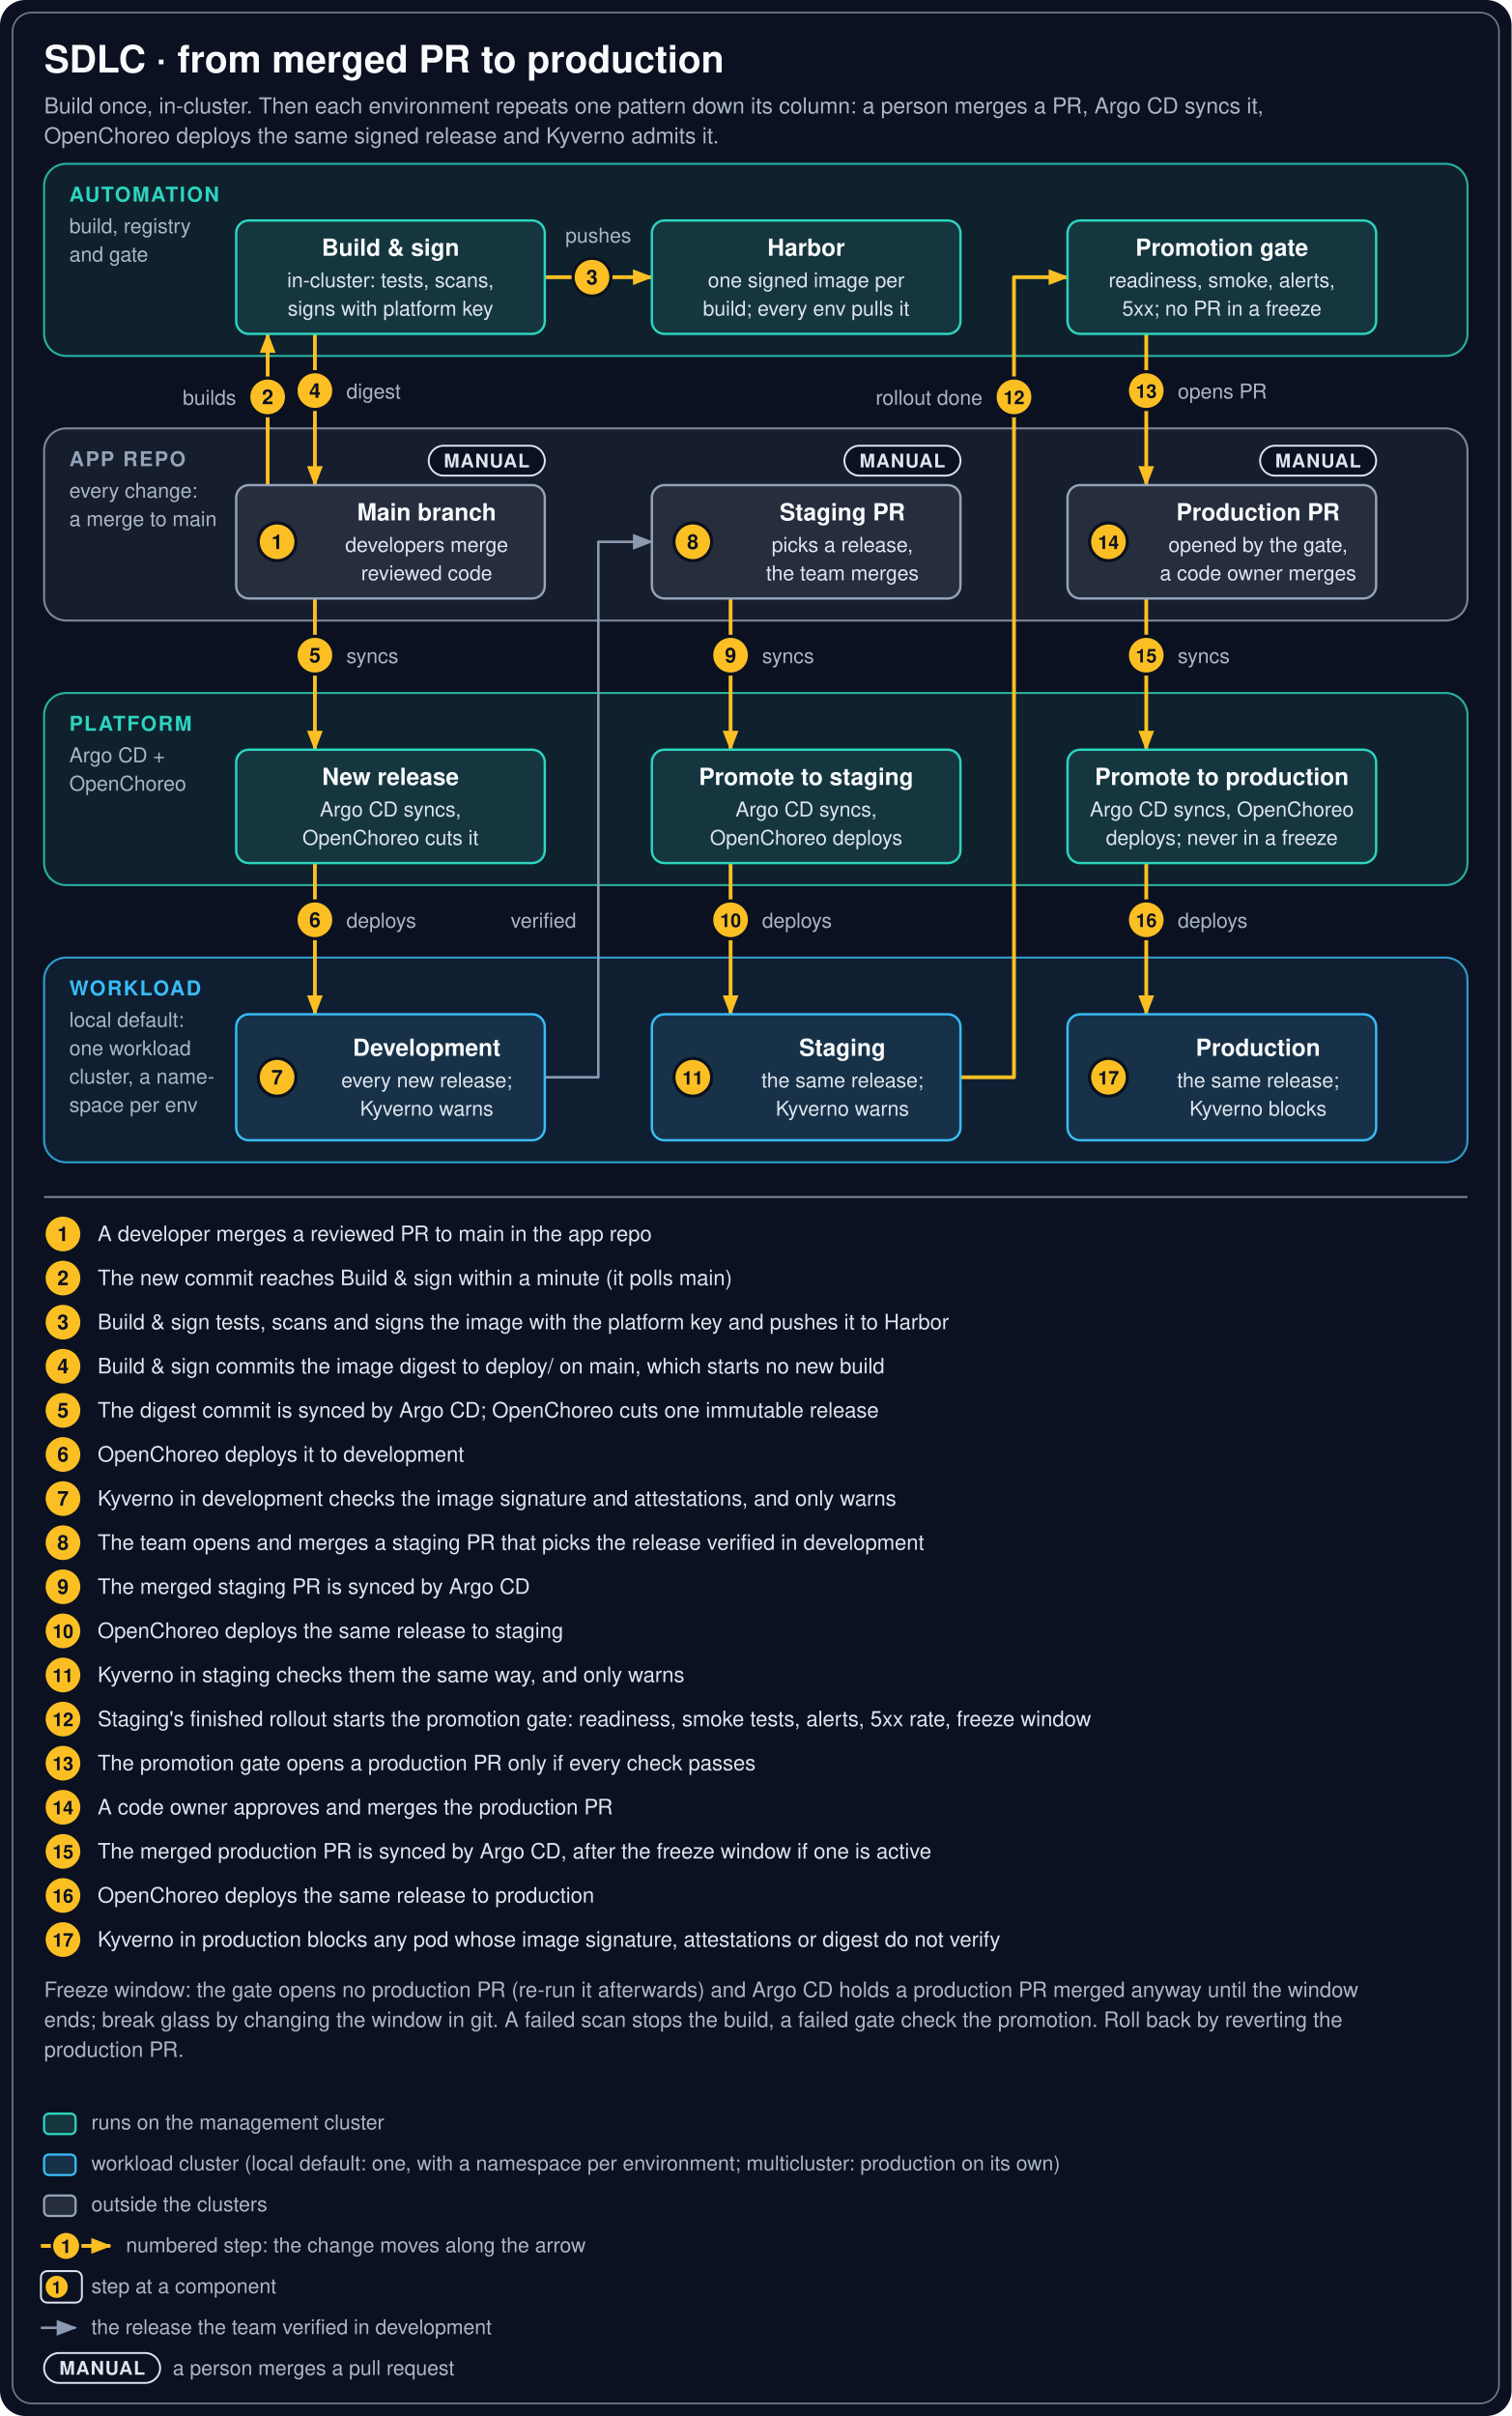
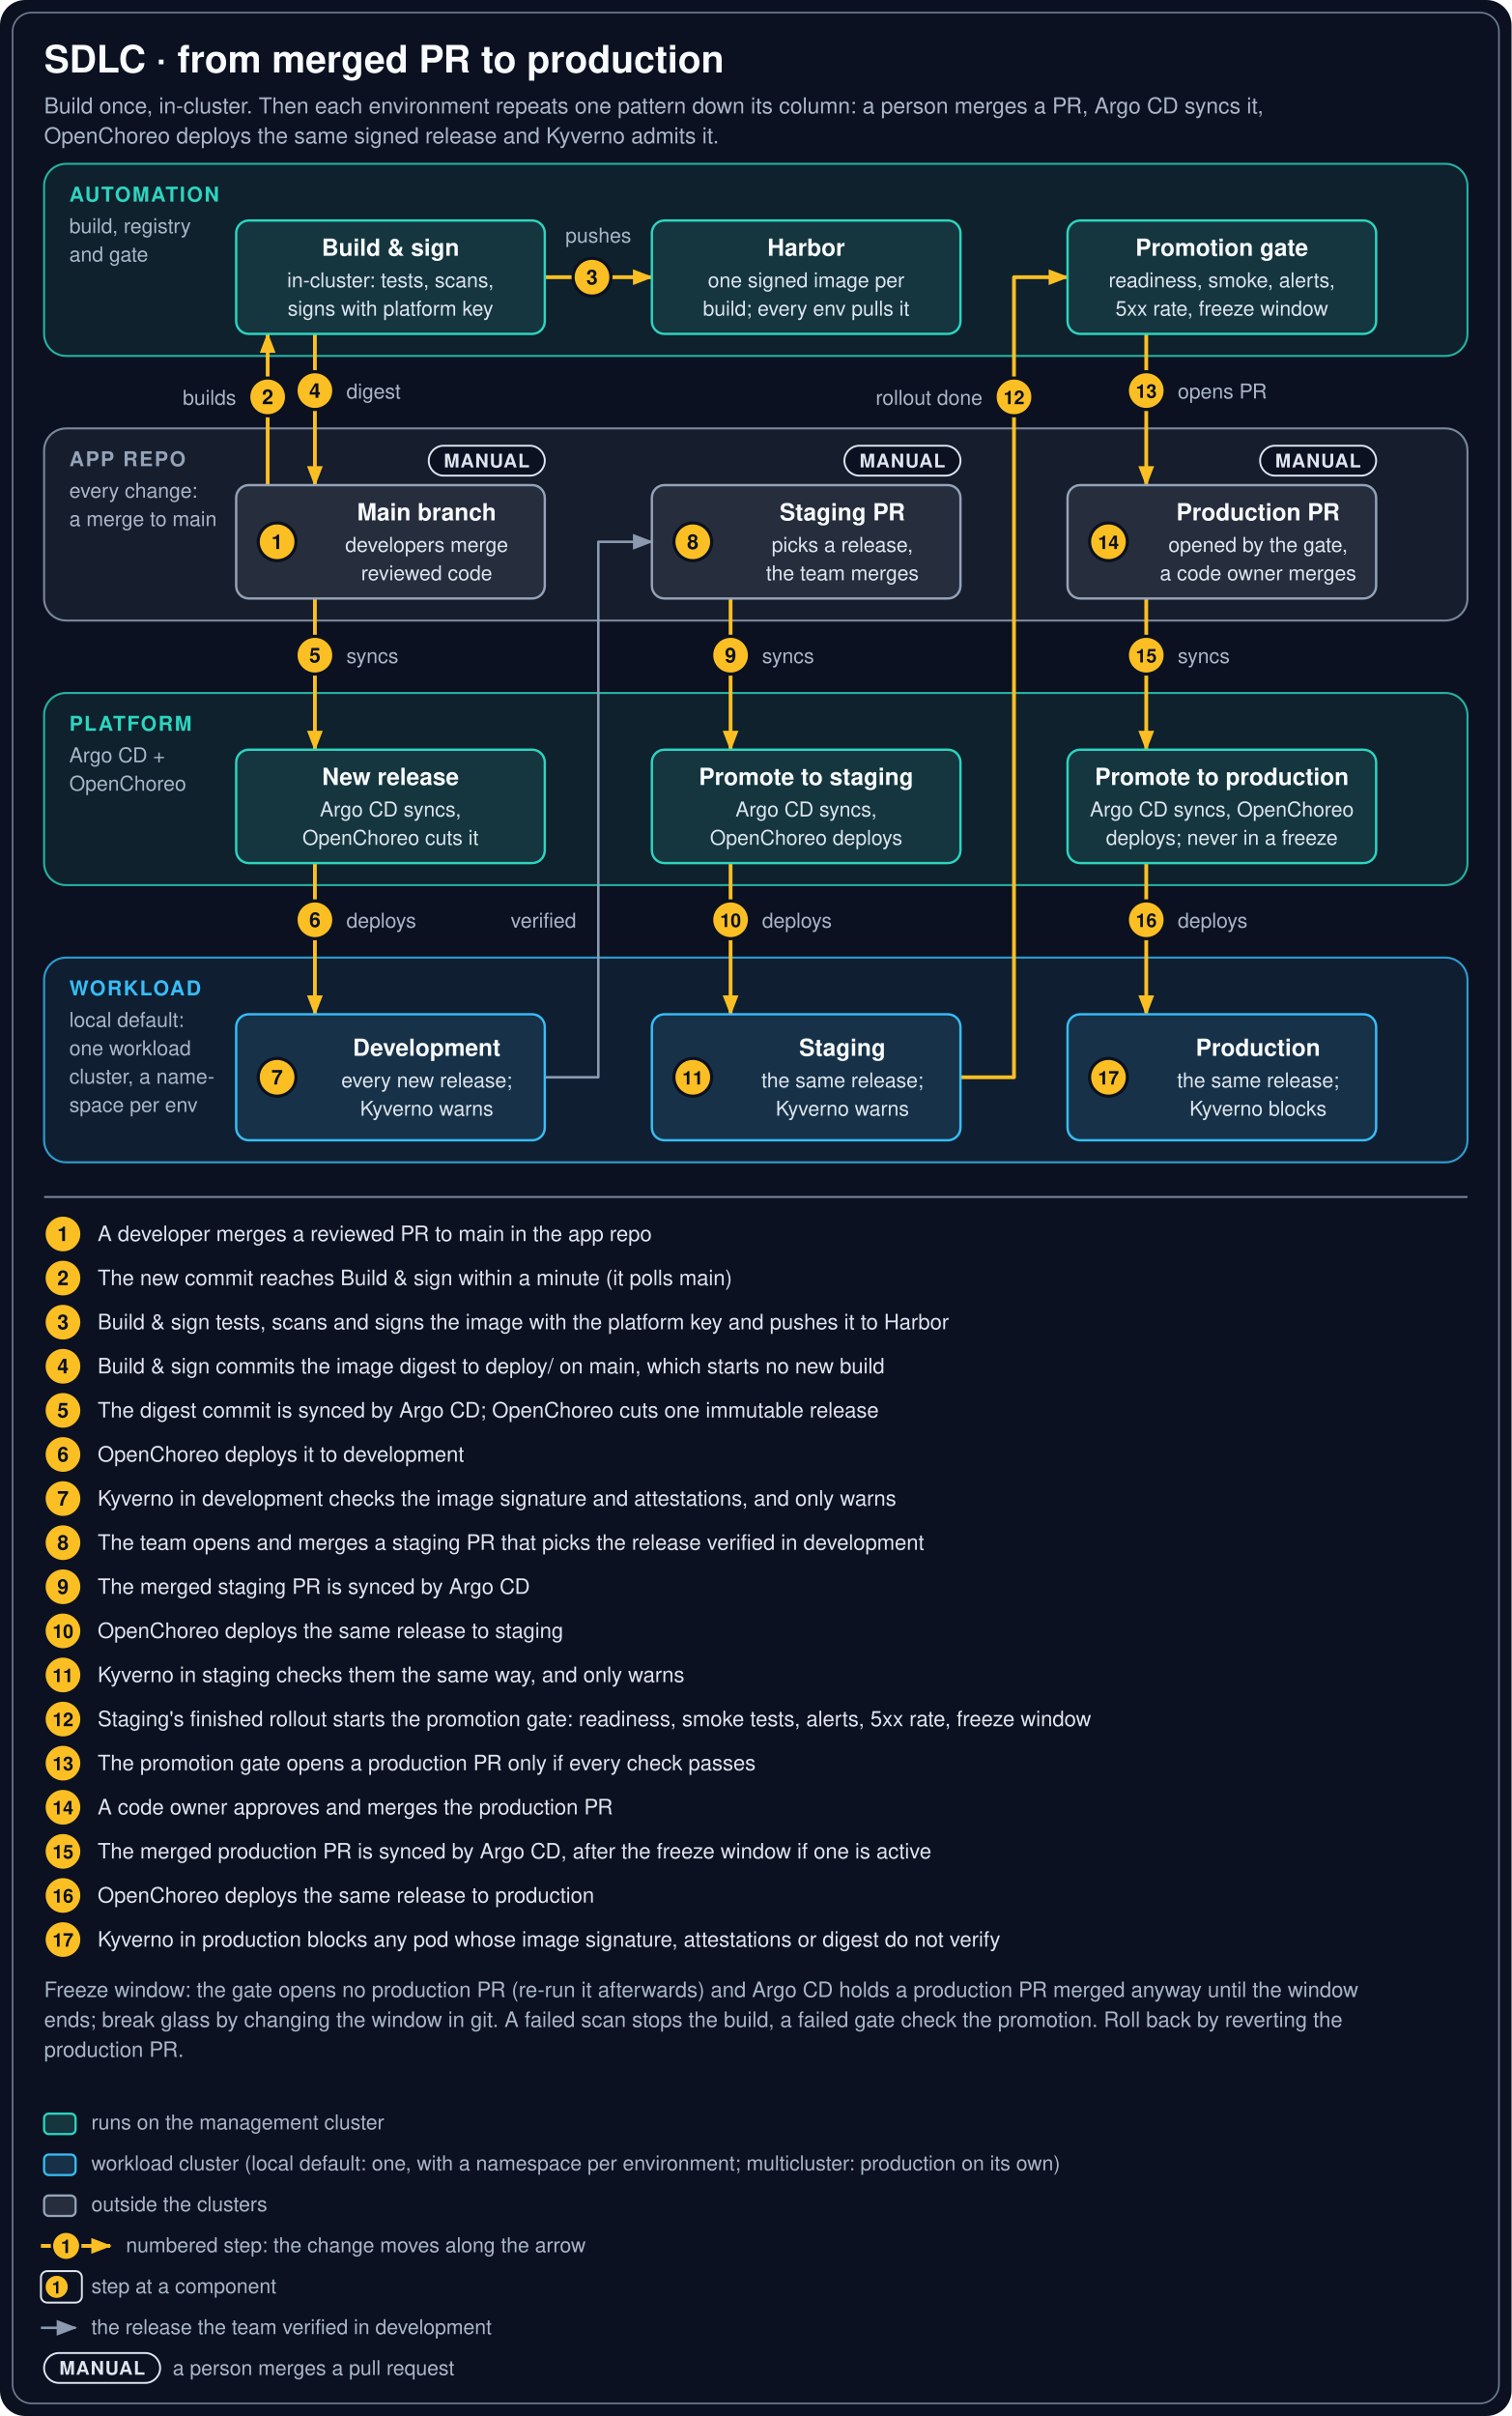
<svg xmlns="http://www.w3.org/2000/svg" width="960" height="1534" viewBox="0 0 960 1534" role="img" aria-label="SDLC · from merged PR to production">
  <style>.s{font-family:'Segoe UI','Helvetica Neue',Helvetica,Arial,'Liberation Sans',sans-serif}.m{font-family:'JetBrains Mono',SFMono-Regular,Menlo,Consolas,'Liberation Mono',monospace}.fx{fill:none;stroke-width:3.4;stroke-linecap:round;stroke-dasharray:4 10;opacity:0;animation:fxdash .9s linear infinite,fxseq 20.10s linear infinite both}@keyframes fxdash{to{stroke-dashoffset:-14}}@keyframes fxseq{0%{opacity:0}3%{opacity:1}13.1%{opacity:1}18.1%{opacity:0}100%{opacity:0}}@media (prefers-reduced-motion:reduce){.fx{animation:none;opacity:0}}</style>
  <defs>
    <marker id="ah8b9ab0" markerWidth="13" markerHeight="10" refX="12" refY="5" orient="auto" markerUnits="userSpaceOnUse">
      <path d="M0,0 L13,5 L0,10 z" fill="#8b9ab0" />
    </marker>
    <marker id="as8b9ab0" markerWidth="13" markerHeight="10" refX="1" refY="5" orient="auto" markerUnits="userSpaceOnUse">
      <path d="M13,0 L0,5 L13,10 z" fill="#8b9ab0" />
    </marker>
    <marker id="ahfbbf24" markerWidth="13" markerHeight="10" refX="12" refY="5" orient="auto" markerUnits="userSpaceOnUse">
      <path d="M0,0 L13,5 L0,10 z" fill="#fbbf24" />
    </marker>
    <marker id="asfbbf24" markerWidth="13" markerHeight="10" refX="1" refY="5" orient="auto" markerUnits="userSpaceOnUse">
      <path d="M13,0 L0,5 L13,10 z" fill="#fbbf24" />
    </marker>
  </defs>
  <rect width="960" height="1534" rx="16" fill="#0b1120" />
  <rect x="8" y="8" width="944" height="1518" rx="12" fill="none" stroke="#8b9ab0" stroke-opacity=".8" />
  <rect x="28" y="104" width="904" height="122" rx="14" fill="#0e212d" stroke="#2dd4bf" stroke-opacity=".8" stroke-width="1.3" />
  <text class="s" x="44.0" y="128.0" font-size="13" fill="#2dd4bf" font-weight="700" letter-spacing="1.0">AUTOMATION</text>
  <rect x="28" y="272" width="904" height="122" rx="14" fill="#161d2c" stroke="#94a3b8" stroke-opacity=".8" stroke-width="1.3" />
  <text class="s" x="44.0" y="296.0" font-size="13" fill="#94a3b8" font-weight="700" letter-spacing="1.0">APP REPO</text>
  <rect x="28" y="440" width="904" height="122" rx="14" fill="#0e212d" stroke="#2dd4bf" stroke-opacity=".8" stroke-width="1.3" />
  <text class="s" x="44.0" y="464.0" font-size="13" fill="#2dd4bf" font-weight="700" letter-spacing="1.0">PLATFORM</text>
  <rect x="28" y="608" width="904" height="130" rx="14" fill="#0f1f31" stroke="#38bdf8" stroke-opacity=".8" stroke-width="1.3" />
  <text class="s" x="44.0" y="632.0" font-size="13" fill="#38bdf8" font-weight="700" letter-spacing="1.0">WORKLOAD</text>
  <path d="M 170.0 308.0 L 170.0 212.0" fill="none" stroke="#fbbf24" stroke-width="2.4" stroke-linejoin="round" marker-end="url(#ahfbbf24)" />
  <path d="M 346.0 176.0 L 414.0 176.0" fill="none" stroke="#fbbf24" stroke-width="2.4" stroke-linejoin="round" marker-end="url(#ahfbbf24)" />
  <path d="M 200.0 212.0 L 200.0 308.0" fill="none" stroke="#fbbf24" stroke-width="2.4" stroke-linejoin="round" marker-end="url(#ahfbbf24)" />
  <path d="M 200.0 380.0 L 200.0 476.0" fill="none" stroke="#fbbf24" stroke-width="2.4" stroke-linejoin="round" marker-end="url(#ahfbbf24)" />
  <path d="M 200.0 548.0 L 200.0 644.0" fill="none" stroke="#fbbf24" stroke-width="2.4" stroke-linejoin="round" marker-end="url(#ahfbbf24)" />
  <path d="M 464.0 380.0 L 464.0 476.0" fill="none" stroke="#fbbf24" stroke-width="2.4" stroke-linejoin="round" marker-end="url(#ahfbbf24)" />
  <path d="M 464.0 548.0 L 464.0 644.0" fill="none" stroke="#fbbf24" stroke-width="2.4" stroke-linejoin="round" marker-end="url(#ahfbbf24)" />
  <path d="M 728.0 380.0 L 728.0 476.0" fill="none" stroke="#fbbf24" stroke-width="2.4" stroke-linejoin="round" marker-end="url(#ahfbbf24)" />
  <path d="M 728.0 548.0 L 728.0 644.0" fill="none" stroke="#fbbf24" stroke-width="2.4" stroke-linejoin="round" marker-end="url(#ahfbbf24)" />
  <path d="M 610.0 684.0 L 644.0 684.0 L 644.0 176.0 L 678.0 176.0" fill="none" stroke="#fbbf24" stroke-width="2.4" stroke-linejoin="round" marker-end="url(#ahfbbf24)" />
  <path d="M 728.0 212.0 L 728.0 308.0" fill="none" stroke="#fbbf24" stroke-width="2.4" stroke-linejoin="round" marker-end="url(#ahfbbf24)" />
  <path d="M 346.0 684.0 L 380.0 684.0 L 380.0 344.0 L 414.0 344.0" fill="none" stroke="#8b9ab0" stroke-width="1.6" stroke-linejoin="round" marker-end="url(#ah8b9ab0)" />
  <path class="fx" d="M 170.0 308.0 L 170.0 212.0" stroke="#fde5a7" style="animation-delay:0s,1.10s" />
  <path class="fx" d="M 346.0 176.0 L 414.0 176.0" stroke="#fde5a7" style="animation-delay:0s,2.20s" />
  <path class="fx" d="M 200.0 212.0 L 200.0 308.0" stroke="#fde5a7" style="animation-delay:0s,3.30s" />
  <path class="fx" d="M 200.0 380.0 L 200.0 476.0" stroke="#fde5a7" style="animation-delay:0s,4.40s" />
  <path class="fx" d="M 200.0 548.0 L 200.0 644.0" stroke="#fde5a7" style="animation-delay:0s,5.50s" />
  <path class="fx" d="M 464.0 380.0 L 464.0 476.0" stroke="#fde5a7" style="animation-delay:0s,8.80s" />
  <path class="fx" d="M 464.0 548.0 L 464.0 644.0" stroke="#fde5a7" style="animation-delay:0s,9.90s" />
  <path class="fx" d="M 728.0 380.0 L 728.0 476.0" stroke="#fde5a7" style="animation-delay:0s,15.40s" />
  <path class="fx" d="M 728.0 548.0 L 728.0 644.0" stroke="#fde5a7" style="animation-delay:0s,16.50s" />
  <path class="fx" d="M 610.0 684.0 L 644.0 684.0 L 644.0 176.0 L 678.0 176.0" stroke="#fde5a7" style="animation-delay:0s,12.10s" />
  <path class="fx" d="M 728.0 212.0 L 728.0 308.0" stroke="#fde5a7" style="animation-delay:0s,13.20s" />
  <rect x="150" y="140" width="196" height="72" rx="8" fill="#15363f" stroke="#2dd4bf" stroke-width="1.5" />
  <text class="s" x="248.0" y="162.4" font-size="15" fill="#f8fafc" font-weight="600" text-anchor="middle">Build &amp; sign</text>
  <text class="s" x="248.0" y="182.4" font-size="13" fill="#dde5ef" text-anchor="middle">in-cluster: tests, scans,</text>
  <text class="s" x="248.0" y="200.4" font-size="13" fill="#dde5ef" text-anchor="middle">signs with platform key</text>
  <rect x="414" y="140" width="196" height="72" rx="8" fill="#15363f" stroke="#2dd4bf" stroke-width="1.5" />
  <text class="s" x="512.0" y="162.4" font-size="15" fill="#f8fafc" font-weight="600" text-anchor="middle">Harbor</text>
  <text class="s" x="512.0" y="182.4" font-size="13" fill="#dde5ef" text-anchor="middle">one signed image per</text>
  <text class="s" x="512.0" y="200.4" font-size="13" fill="#dde5ef" text-anchor="middle">build; every env pulls it</text>
  <rect x="678" y="140" width="196" height="72" rx="8" fill="#15363f" stroke="#2dd4bf" stroke-width="1.5" />
  <text class="s" x="776.0" y="162.4" font-size="15" fill="#f8fafc" font-weight="600" text-anchor="middle">Promotion gate</text>
  <text class="s" x="776.0" y="182.4" font-size="13" fill="#dde5ef" text-anchor="middle">readiness, smoke, alerts,</text>
-   <text class="s" x="776.0" y="200.4" font-size="13" fill="#dde5ef" text-anchor="middle">5xx; no PR in a freeze</text>
+   <text class="s" x="776.0" y="200.4" font-size="13" fill="#dde5ef" text-anchor="middle">5xx rate, freeze window</text>
  <rect x="150" y="308" width="196" height="72" rx="8" fill="#262e3e" stroke="#94a3b8" stroke-width="1.5" />
  <text class="s" x="271.0" y="330.4" font-size="15" fill="#f8fafc" font-weight="600" text-anchor="middle">Main branch</text>
  <text class="s" x="271.0" y="350.4" font-size="13" fill="#dde5ef" text-anchor="middle">developers merge</text>
  <text class="s" x="271.0" y="368.4" font-size="13" fill="#dde5ef" text-anchor="middle">reviewed code</text>
  <rect x="272.3" y="283" width="73.7" height="19" rx="9.5" fill="#0b1120" stroke="#dde5ef" stroke-width="1.2" />
  <text class="s" x="309.1" y="296.8" font-size="12" font-weight="700" fill="#dde5ef" text-anchor="middle" letter-spacing="0.6">MANUAL</text>
  <rect x="414" y="308" width="196" height="72" rx="8" fill="#262e3e" stroke="#94a3b8" stroke-width="1.5" />
  <text class="s" x="535.0" y="330.4" font-size="15" fill="#f8fafc" font-weight="600" text-anchor="middle">Staging PR</text>
  <text class="s" x="535.0" y="350.4" font-size="13" fill="#dde5ef" text-anchor="middle">picks a release,</text>
  <text class="s" x="535.0" y="368.4" font-size="13" fill="#dde5ef" text-anchor="middle">the team merges</text>
  <rect x="536.3" y="283" width="73.7" height="19" rx="9.5" fill="#0b1120" stroke="#dde5ef" stroke-width="1.2" />
  <text class="s" x="573.1" y="296.8" font-size="12" font-weight="700" fill="#dde5ef" text-anchor="middle" letter-spacing="0.6">MANUAL</text>
  <rect x="678" y="308" width="196" height="72" rx="8" fill="#262e3e" stroke="#94a3b8" stroke-width="1.5" />
  <text class="s" x="799.0" y="330.4" font-size="15" fill="#f8fafc" font-weight="600" text-anchor="middle">Production PR</text>
  <text class="s" x="799.0" y="350.4" font-size="13" fill="#dde5ef" text-anchor="middle">opened by the gate,</text>
  <text class="s" x="799.0" y="368.4" font-size="13" fill="#dde5ef" text-anchor="middle">a code owner merges</text>
  <rect x="800.3" y="283" width="73.7" height="19" rx="9.5" fill="#0b1120" stroke="#dde5ef" stroke-width="1.2" />
  <text class="s" x="837.1" y="296.8" font-size="12" font-weight="700" fill="#dde5ef" text-anchor="middle" letter-spacing="0.6">MANUAL</text>
  <rect x="150" y="476" width="196" height="72" rx="8" fill="#15363f" stroke="#2dd4bf" stroke-width="1.5" />
  <text class="s" x="248.0" y="498.4" font-size="15" fill="#f8fafc" font-weight="600" text-anchor="middle">New release</text>
  <text class="s" x="248.0" y="518.4" font-size="13" fill="#dde5ef" text-anchor="middle">Argo CD syncs,</text>
  <text class="s" x="248.0" y="536.4" font-size="13" fill="#dde5ef" text-anchor="middle">OpenChoreo cuts it</text>
  <rect x="414" y="476" width="196" height="72" rx="8" fill="#15363f" stroke="#2dd4bf" stroke-width="1.5" />
  <text class="s" x="512.0" y="498.4" font-size="15" fill="#f8fafc" font-weight="600" text-anchor="middle">Promote to staging</text>
  <text class="s" x="512.0" y="518.4" font-size="13" fill="#dde5ef" text-anchor="middle">Argo CD syncs,</text>
  <text class="s" x="512.0" y="536.4" font-size="13" fill="#dde5ef" text-anchor="middle">OpenChoreo deploys</text>
  <rect x="678" y="476" width="196" height="72" rx="8" fill="#15363f" stroke="#2dd4bf" stroke-width="1.5" />
  <text class="s" x="776.0" y="498.4" font-size="15" fill="#f8fafc" font-weight="600" text-anchor="middle">Promote to production</text>
  <text class="s" x="776.0" y="518.4" font-size="13" fill="#dde5ef" text-anchor="middle">Argo CD syncs, OpenChoreo</text>
  <text class="s" x="776.0" y="536.4" font-size="13" fill="#dde5ef" text-anchor="middle">deploys; never in a freeze</text>
  <rect x="150" y="644" width="196" height="80" rx="8" fill="#173248" stroke="#38bdf8" stroke-width="1.5" />
  <text class="s" x="271.0" y="670.4" font-size="15" fill="#f8fafc" font-weight="600" text-anchor="middle">Development</text>
  <text class="s" x="271.0" y="690.4" font-size="13" fill="#dde5ef" text-anchor="middle">every new release;</text>
  <text class="s" x="271.0" y="708.4" font-size="13" fill="#dde5ef" text-anchor="middle">Kyverno warns</text>
  <rect x="414" y="644" width="196" height="80" rx="8" fill="#173248" stroke="#38bdf8" stroke-width="1.5" />
  <text class="s" x="535.0" y="670.4" font-size="15" fill="#f8fafc" font-weight="600" text-anchor="middle">Staging</text>
  <text class="s" x="535.0" y="690.4" font-size="13" fill="#dde5ef" text-anchor="middle">the same release;</text>
  <text class="s" x="535.0" y="708.4" font-size="13" fill="#dde5ef" text-anchor="middle">Kyverno warns</text>
  <rect x="678" y="644" width="196" height="80" rx="8" fill="#173248" stroke="#38bdf8" stroke-width="1.5" />
  <text class="s" x="799.0" y="670.4" font-size="15" fill="#f8fafc" font-weight="600" text-anchor="middle">Production</text>
  <text class="s" x="799.0" y="690.4" font-size="13" fill="#dde5ef" text-anchor="middle">the same release;</text>
  <text class="s" x="799.0" y="708.4" font-size="13" fill="#dde5ef" text-anchor="middle">Kyverno blocks</text>
  <text class="s" x="28.0" y="46.0" font-size="24" fill="#f8fafc" font-weight="700">SDLC · from merged PR to production</text>
  <text class="s" x="28.0" y="72.0" font-size="14" fill="#aab6c8">Build once, in-cluster. Then each environment repeats one pattern down its column: a person merges a PR, Argo CD syncs it,</text>
  <text class="s" x="28.0" y="91.0" font-size="14" fill="#aab6c8">OpenChoreo deploys the same signed release and Kyverno admits it.</text>
  <text class="s" x="44.0" y="148.0" font-size="13" fill="#aab6c8">build, registry</text>
  <text class="s" x="44.0" y="166.0" font-size="13" fill="#aab6c8">and gate</text>
  <text class="s" x="44.0" y="316.0" font-size="13" fill="#aab6c8">every change:</text>
  <text class="s" x="44.0" y="334.0" font-size="13" fill="#aab6c8">a merge to main</text>
  <text class="s" x="44.0" y="484.0" font-size="13" fill="#aab6c8">Argo CD +</text>
  <text class="s" x="44.0" y="502.0" font-size="13" fill="#aab6c8">OpenChoreo</text>
  <text class="s" x="44.0" y="652.0" font-size="13" fill="#aab6c8">local default:</text>
  <text class="s" x="44.0" y="670.0" font-size="13" fill="#aab6c8">one workload</text>
  <text class="s" x="44.0" y="688.0" font-size="13" fill="#aab6c8">cluster, a name-</text>
  <text class="s" x="44.0" y="706.0" font-size="13" fill="#aab6c8">space per env</text>
  <circle cx="176.0" cy="344.0" r="12" fill="#fbbf24" stroke="#0b1120" stroke-width="2" />
  <text class="s" x="176.0" y="348.6" font-size="13" font-weight="700" fill="#0b1120" text-anchor="middle">1</text>
  <circle cx="440.0" cy="344.0" r="12" fill="#fbbf24" stroke="#0b1120" stroke-width="2" />
  <text class="s" x="440.0" y="348.6" font-size="13" font-weight="700" fill="#0b1120" text-anchor="middle">8</text>
  <circle cx="704.0" cy="344.0" r="12" fill="#fbbf24" stroke="#0b1120" stroke-width="2" />
  <text class="s" x="704.0" y="348.6" font-size="12" font-weight="700" fill="#0b1120" text-anchor="middle">14</text>
  <circle cx="176.0" cy="684.0" r="12" fill="#fbbf24" stroke="#0b1120" stroke-width="2" />
  <text class="s" x="176.0" y="688.6" font-size="13" font-weight="700" fill="#0b1120" text-anchor="middle">7</text>
  <circle cx="440.0" cy="684.0" r="12" fill="#fbbf24" stroke="#0b1120" stroke-width="2" />
  <text class="s" x="440.0" y="688.6" font-size="12" font-weight="700" fill="#0b1120" text-anchor="middle">11</text>
  <circle cx="704.0" cy="684.0" r="12" fill="#fbbf24" stroke="#0b1120" stroke-width="2" />
  <text class="s" x="704.0" y="688.6" font-size="12" font-weight="700" fill="#0b1120" text-anchor="middle">17</text>
  <rect x="110.0" y="243.0" width="44.0" height="20.0" rx="3" fill="#0b1120" />
  <text class="s" x="150.0" y="257.0" font-size="13" fill="#aab6c8" text-anchor="end">builds</text>
  <circle cx="170.0" cy="252.0" r="12" fill="#fbbf24" stroke="#0b1120" stroke-width="2" />
  <text class="s" x="170.0" y="256.6" font-size="13" font-weight="700" fill="#0b1120" text-anchor="middle">2</text>
  <rect x="353.8" y="140.0" width="52.4" height="20.0" rx="3" fill="#0e212d" />
  <text class="s" x="380.0" y="154.0" font-size="13" fill="#aab6c8" text-anchor="middle">pushes</text>
  <circle cx="376.0" cy="176.0" r="12" fill="#fbbf24" stroke="#0b1120" stroke-width="2" />
  <text class="s" x="376.0" y="180.6" font-size="13" font-weight="700" fill="#0b1120" text-anchor="middle">3</text>
  <rect x="216.0" y="239.0" width="44.8" height="20.0" rx="3" fill="#0b1120" />
  <text class="s" x="220.0" y="253.0" font-size="13" fill="#aab6c8">digest</text>
  <circle cx="200.0" cy="248.0" r="12" fill="#fbbf24" stroke="#0b1120" stroke-width="2" />
  <text class="s" x="200.0" y="252.6" font-size="13" font-weight="700" fill="#0b1120" text-anchor="middle">4</text>
  <rect x="216.0" y="407.0" width="43.2" height="20.0" rx="3" fill="#0b1120" />
  <text class="s" x="220.0" y="421.0" font-size="13" fill="#aab6c8">syncs</text>
  <circle cx="200.0" cy="416.0" r="12" fill="#fbbf24" stroke="#0b1120" stroke-width="2" />
  <text class="s" x="200.0" y="420.6" font-size="13" font-weight="700" fill="#0b1120" text-anchor="middle">5</text>
  <rect x="216.0" y="575.0" width="55.5" height="20.0" rx="3" fill="#0b1120" />
  <text class="s" x="220.0" y="589.0" font-size="13" fill="#aab6c8">deploys</text>
  <circle cx="200.0" cy="584.0" r="12" fill="#fbbf24" stroke="#0b1120" stroke-width="2" />
  <text class="s" x="200.0" y="588.6" font-size="13" font-weight="700" fill="#0b1120" text-anchor="middle">6</text>
  <rect x="480.0" y="407.0" width="43.2" height="20.0" rx="3" fill="#0b1120" />
  <text class="s" x="484.0" y="421.0" font-size="13" fill="#aab6c8">syncs</text>
  <circle cx="464.0" cy="416.0" r="12" fill="#fbbf24" stroke="#0b1120" stroke-width="2" />
  <text class="s" x="464.0" y="420.6" font-size="13" font-weight="700" fill="#0b1120" text-anchor="middle">9</text>
  <rect x="480.0" y="575.0" width="55.5" height="20.0" rx="3" fill="#0b1120" />
  <text class="s" x="484.0" y="589.0" font-size="13" fill="#aab6c8">deploys</text>
  <circle cx="464.0" cy="584.0" r="12" fill="#fbbf24" stroke="#0b1120" stroke-width="2" />
  <text class="s" x="464.0" y="588.6" font-size="12" font-weight="700" fill="#0b1120" text-anchor="middle">10</text>
  <rect x="744.0" y="407.0" width="43.2" height="20.0" rx="3" fill="#0b1120" />
  <text class="s" x="748.0" y="421.0" font-size="13" fill="#aab6c8">syncs</text>
  <circle cx="728.0" cy="416.0" r="12" fill="#fbbf24" stroke="#0b1120" stroke-width="2" />
  <text class="s" x="728.0" y="420.6" font-size="12" font-weight="700" fill="#0b1120" text-anchor="middle">15</text>
  <rect x="744.0" y="575.0" width="55.5" height="20.0" rx="3" fill="#0b1120" />
  <text class="s" x="748.0" y="589.0" font-size="13" fill="#aab6c8">deploys</text>
  <circle cx="728.0" cy="584.0" r="12" fill="#fbbf24" stroke="#0b1120" stroke-width="2" />
  <text class="s" x="728.0" y="588.6" font-size="12" font-weight="700" fill="#0b1120" text-anchor="middle">16</text>
  <rect x="548.0" y="243.0" width="80.0" height="20.0" rx="3" fill="#0b1120" />
  <text class="s" x="624.0" y="257.0" font-size="13" fill="#aab6c8" text-anchor="end">rollout done</text>
  <circle cx="644.0" cy="252.0" r="12" fill="#fbbf24" stroke="#0b1120" stroke-width="2" />
  <text class="s" x="644.0" y="256.6" font-size="12" font-weight="700" fill="#0b1120" text-anchor="middle">12</text>
  <rect x="744.0" y="239.0" width="68.5" height="20.0" rx="3" fill="#0b1120" />
  <text class="s" x="748.0" y="253.0" font-size="13" fill="#aab6c8">opens PR</text>
  <circle cx="728.0" cy="248.0" r="12" fill="#fbbf24" stroke="#0b1120" stroke-width="2" />
  <text class="s" x="728.0" y="252.6" font-size="12" font-weight="700" fill="#0b1120" text-anchor="middle">13</text>
  <rect x="317.6" y="575.0" width="52.4" height="20.0" rx="3" fill="#0b1120" />
  <text class="s" x="366.0" y="589.0" font-size="13" fill="#aab6c8" text-anchor="end">verified</text>
  <line x1="28" y1="760" x2="932" y2="760" stroke="#7c8aa0" stroke-width="1.2" />
  <circle cx="40" cy="783.5" r="11" fill="#fbbf24" />
  <text class="s" x="40" y="788" font-size="13" font-weight="700" fill="#0b1120" text-anchor="middle">1</text>
  <text class="s" x="62.0" y="788.0" font-size="13.5" fill="#dde5ef">A developer merges a reviewed PR to main in the app repo</text>
  <circle cx="40" cy="811.5" r="11" fill="#fbbf24" />
  <text class="s" x="40" y="816" font-size="13" font-weight="700" fill="#0b1120" text-anchor="middle">2</text>
  <text class="s" x="62.0" y="816.0" font-size="13.5" fill="#dde5ef">The new commit reaches Build &amp; sign within a minute (it polls main)</text>
  <circle cx="40" cy="839.5" r="11" fill="#fbbf24" />
  <text class="s" x="40" y="844" font-size="13" font-weight="700" fill="#0b1120" text-anchor="middle">3</text>
  <text class="s" x="62.0" y="844.0" font-size="13.5" fill="#dde5ef">Build &amp; sign tests, scans and signs the image with the platform key and pushes it to Harbor</text>
  <circle cx="40" cy="867.5" r="11" fill="#fbbf24" />
  <text class="s" x="40" y="872" font-size="13" font-weight="700" fill="#0b1120" text-anchor="middle">4</text>
  <text class="s" x="62.0" y="872.0" font-size="13.5" fill="#dde5ef">Build &amp; sign commits the image digest to deploy/ on main, which starts no new build</text>
  <circle cx="40" cy="895.5" r="11" fill="#fbbf24" />
  <text class="s" x="40" y="900" font-size="13" font-weight="700" fill="#0b1120" text-anchor="middle">5</text>
  <text class="s" x="62.0" y="900.0" font-size="13.5" fill="#dde5ef">The digest commit is synced by Argo CD; OpenChoreo cuts one immutable release</text>
  <circle cx="40" cy="923.5" r="11" fill="#fbbf24" />
  <text class="s" x="40" y="928" font-size="13" font-weight="700" fill="#0b1120" text-anchor="middle">6</text>
  <text class="s" x="62.0" y="928.0" font-size="13.5" fill="#dde5ef">OpenChoreo deploys it to development</text>
  <circle cx="40" cy="951.5" r="11" fill="#fbbf24" />
  <text class="s" x="40" y="956" font-size="13" font-weight="700" fill="#0b1120" text-anchor="middle">7</text>
  <text class="s" x="62.0" y="956.0" font-size="13.5" fill="#dde5ef">Kyverno in development checks the image signature and attestations, and only warns</text>
  <circle cx="40" cy="979.5" r="11" fill="#fbbf24" />
  <text class="s" x="40" y="984" font-size="13" font-weight="700" fill="#0b1120" text-anchor="middle">8</text>
  <text class="s" x="62.0" y="984.0" font-size="13.5" fill="#dde5ef">The team opens and merges a staging PR that picks the release verified in development</text>
  <circle cx="40" cy="1007.5" r="11" fill="#fbbf24" />
  <text class="s" x="40" y="1012" font-size="13" font-weight="700" fill="#0b1120" text-anchor="middle">9</text>
  <text class="s" x="62.0" y="1012.0" font-size="13.5" fill="#dde5ef">The merged staging PR is synced by Argo CD</text>
  <circle cx="40" cy="1035.5" r="11" fill="#fbbf24" />
  <text class="s" x="40" y="1040" font-size="12" font-weight="700" fill="#0b1120" text-anchor="middle">10</text>
  <text class="s" x="62.0" y="1040.0" font-size="13.5" fill="#dde5ef">OpenChoreo deploys the same release to staging</text>
  <circle cx="40" cy="1063.5" r="11" fill="#fbbf24" />
  <text class="s" x="40" y="1068" font-size="12" font-weight="700" fill="#0b1120" text-anchor="middle">11</text>
  <text class="s" x="62.0" y="1068.0" font-size="13.5" fill="#dde5ef">Kyverno in staging checks them the same way, and only warns</text>
  <circle cx="40" cy="1091.5" r="11" fill="#fbbf24" />
  <text class="s" x="40" y="1096" font-size="12" font-weight="700" fill="#0b1120" text-anchor="middle">12</text>
  <text class="s" x="62.0" y="1096.0" font-size="13.5" fill="#dde5ef">Staging's finished rollout starts the promotion gate: readiness, smoke tests, alerts, 5xx rate, freeze window</text>
  <circle cx="40" cy="1119.5" r="11" fill="#fbbf24" />
  <text class="s" x="40" y="1124" font-size="12" font-weight="700" fill="#0b1120" text-anchor="middle">13</text>
  <text class="s" x="62.0" y="1124.0" font-size="13.5" fill="#dde5ef">The promotion gate opens a production PR only if every check passes</text>
  <circle cx="40" cy="1147.5" r="11" fill="#fbbf24" />
  <text class="s" x="40" y="1152" font-size="12" font-weight="700" fill="#0b1120" text-anchor="middle">14</text>
  <text class="s" x="62.0" y="1152.0" font-size="13.5" fill="#dde5ef">A code owner approves and merges the production PR</text>
  <circle cx="40" cy="1175.5" r="11" fill="#fbbf24" />
  <text class="s" x="40" y="1180" font-size="12" font-weight="700" fill="#0b1120" text-anchor="middle">15</text>
  <text class="s" x="62.0" y="1180.0" font-size="13.5" fill="#dde5ef">The merged production PR is synced by Argo CD, after the freeze window if one is active</text>
  <circle cx="40" cy="1203.5" r="11" fill="#fbbf24" />
  <text class="s" x="40" y="1208" font-size="12" font-weight="700" fill="#0b1120" text-anchor="middle">16</text>
  <text class="s" x="62.0" y="1208.0" font-size="13.5" fill="#dde5ef">OpenChoreo deploys the same release to production</text>
  <circle cx="40" cy="1231.5" r="11" fill="#fbbf24" />
  <text class="s" x="40" y="1236" font-size="12" font-weight="700" fill="#0b1120" text-anchor="middle">17</text>
  <text class="s" x="62.0" y="1236.0" font-size="13.5" fill="#dde5ef">Kyverno in production blocks any pod whose image signature, attestations or digest do not verify</text>
  <text class="s" x="28.0" y="1268.0" font-size="13.5" fill="#aab6c8">Freeze window: the gate opens no production PR (re-run it afterwards) and Argo CD holds a production PR merged anyway until the window</text>
  <text class="s" x="28.0" y="1287.0" font-size="13.5" fill="#aab6c8">ends; break glass by changing the window in git. A failed scan stops the build, a failed gate check the promotion. Roll back by reverting the</text>
  <text class="s" x="28.0" y="1306.0" font-size="13.5" fill="#aab6c8">production PR.</text>
  <rect x="28" y="1342" width="20" height="13" rx="3" fill="#15363f" stroke="#2dd4bf" stroke-width="1.4" />
  <text class="s" x="58.0" y="1352.0" font-size="13" fill="#aab6c8">runs on the management cluster</text>
  <rect x="28" y="1368" width="20" height="13" rx="3" fill="#173248" stroke="#38bdf8" stroke-width="1.4" />
  <text class="s" x="58.0" y="1378.0" font-size="13" fill="#aab6c8">workload cluster (local default: one, with a namespace per environment; multicluster: production on its own)</text>
  <rect x="28" y="1394" width="20" height="13" rx="3" fill="#262e3e" stroke="#94a3b8" stroke-width="1.4" />
  <text class="s" x="58.0" y="1404.0" font-size="13" fill="#aab6c8">outside the clusters</text>
  <path d="M 26 1426 L 70 1426" stroke="#fbbf24" stroke-width="2.4" marker-end="url(#ahfbbf24)" />
  <circle cx="42" cy="1426" r="9" fill="#fbbf24" stroke="#0b1120" stroke-width="1.5" />
  <text class="s" x="42" y="1430.5" font-size="12" font-weight="700" fill="#0b1120" text-anchor="middle">1</text>
  <text class="s" x="80.0" y="1430.0" font-size="13" fill="#aab6c8">numbered step: the change moves along the arrow</text>
  <rect x="26" y="1442" width="26" height="20" rx="4" fill="none" stroke="#dde5ef" stroke-width="1.2" />
  <circle cx="36" cy="1452" r="7" fill="#fbbf24" />
  <text class="s" x="36" y="1456.2" font-size="11" font-weight="700" fill="#0b1120" text-anchor="middle">1</text>
  <text class="s" x="58.0" y="1456.0" font-size="13" fill="#aab6c8">step at a component</text>
  <path d="M 26 1478 L 48 1478" stroke="#8b9ab0" stroke-width="1.6" marker-end="url(#ah8b9ab0)" />
  <text class="s" x="58.0" y="1482.0" font-size="13" fill="#aab6c8">the release the team verified in development</text>
  <rect x="28" y="1494" width="73.7" height="19" rx="9.5" fill="#0b1120" stroke="#dde5ef" stroke-width="1.2" />
  <text class="s" x="64.9" y="1507.8" font-size="12" font-weight="700" fill="#dde5ef" text-anchor="middle" letter-spacing="0.6">MANUAL</text>
  <text class="s" x="109.7" y="1508.0" font-size="13" fill="#aab6c8">a person merges a pull request</text>
</svg>
